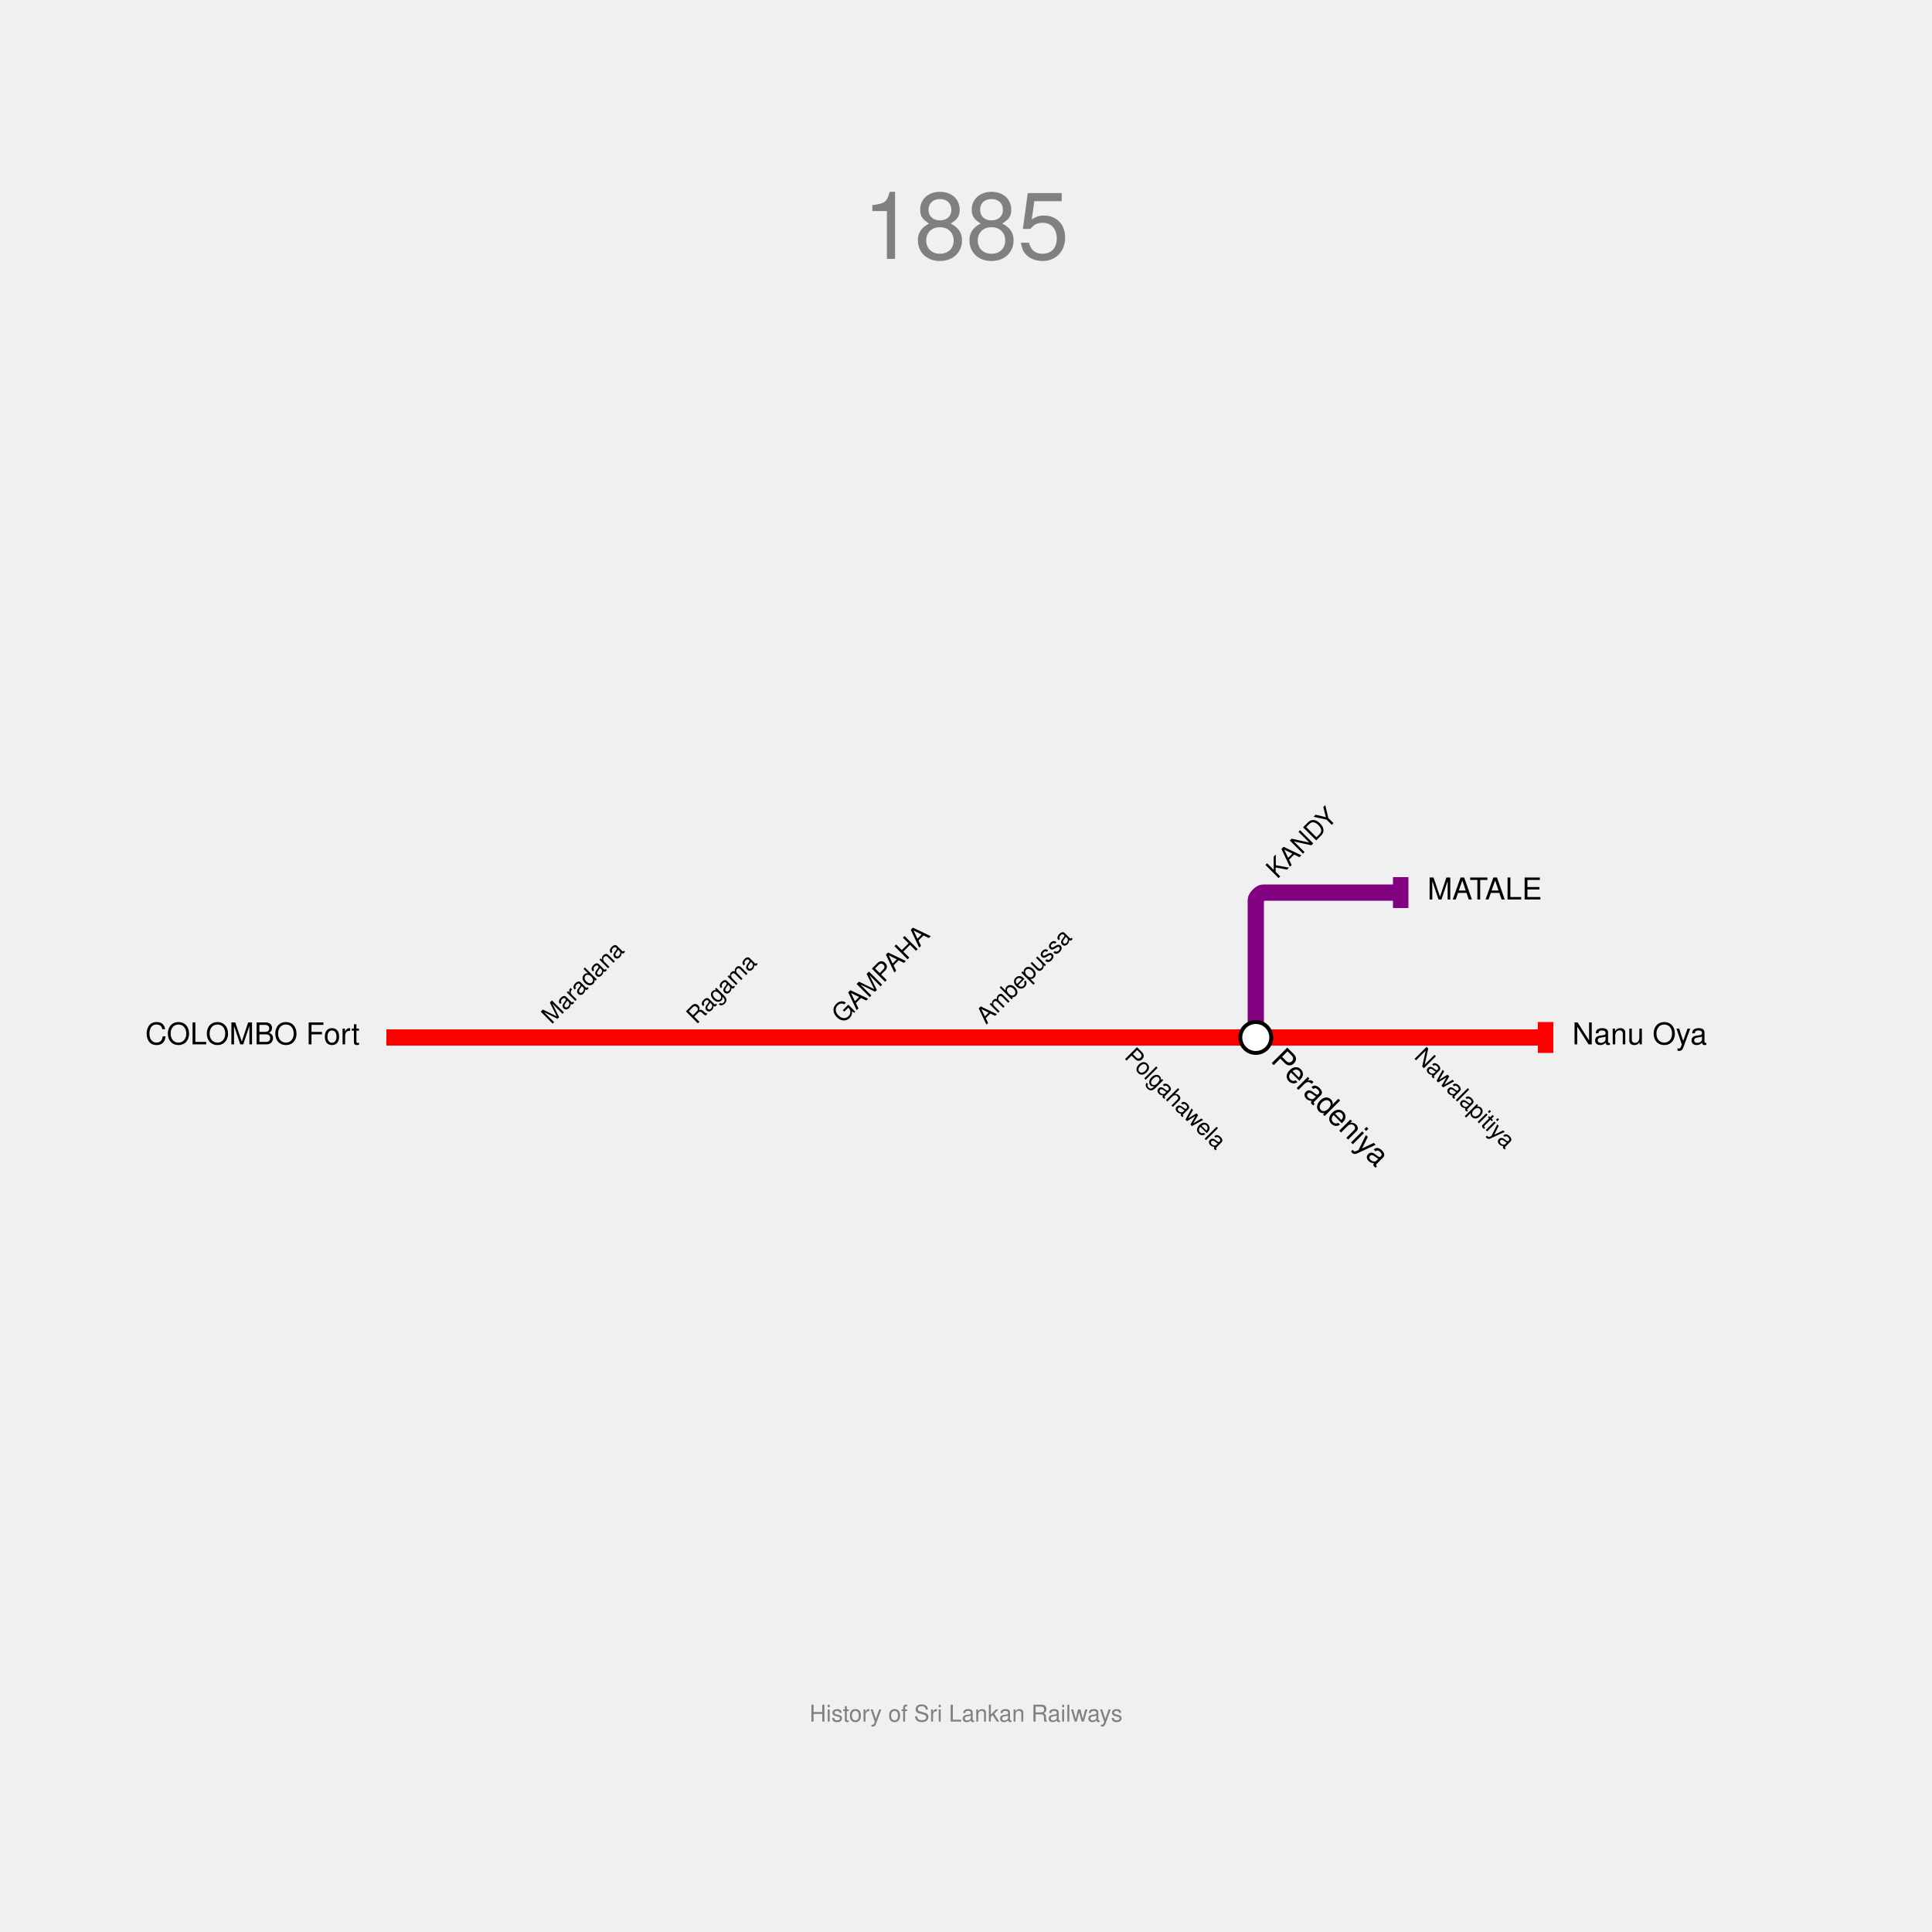
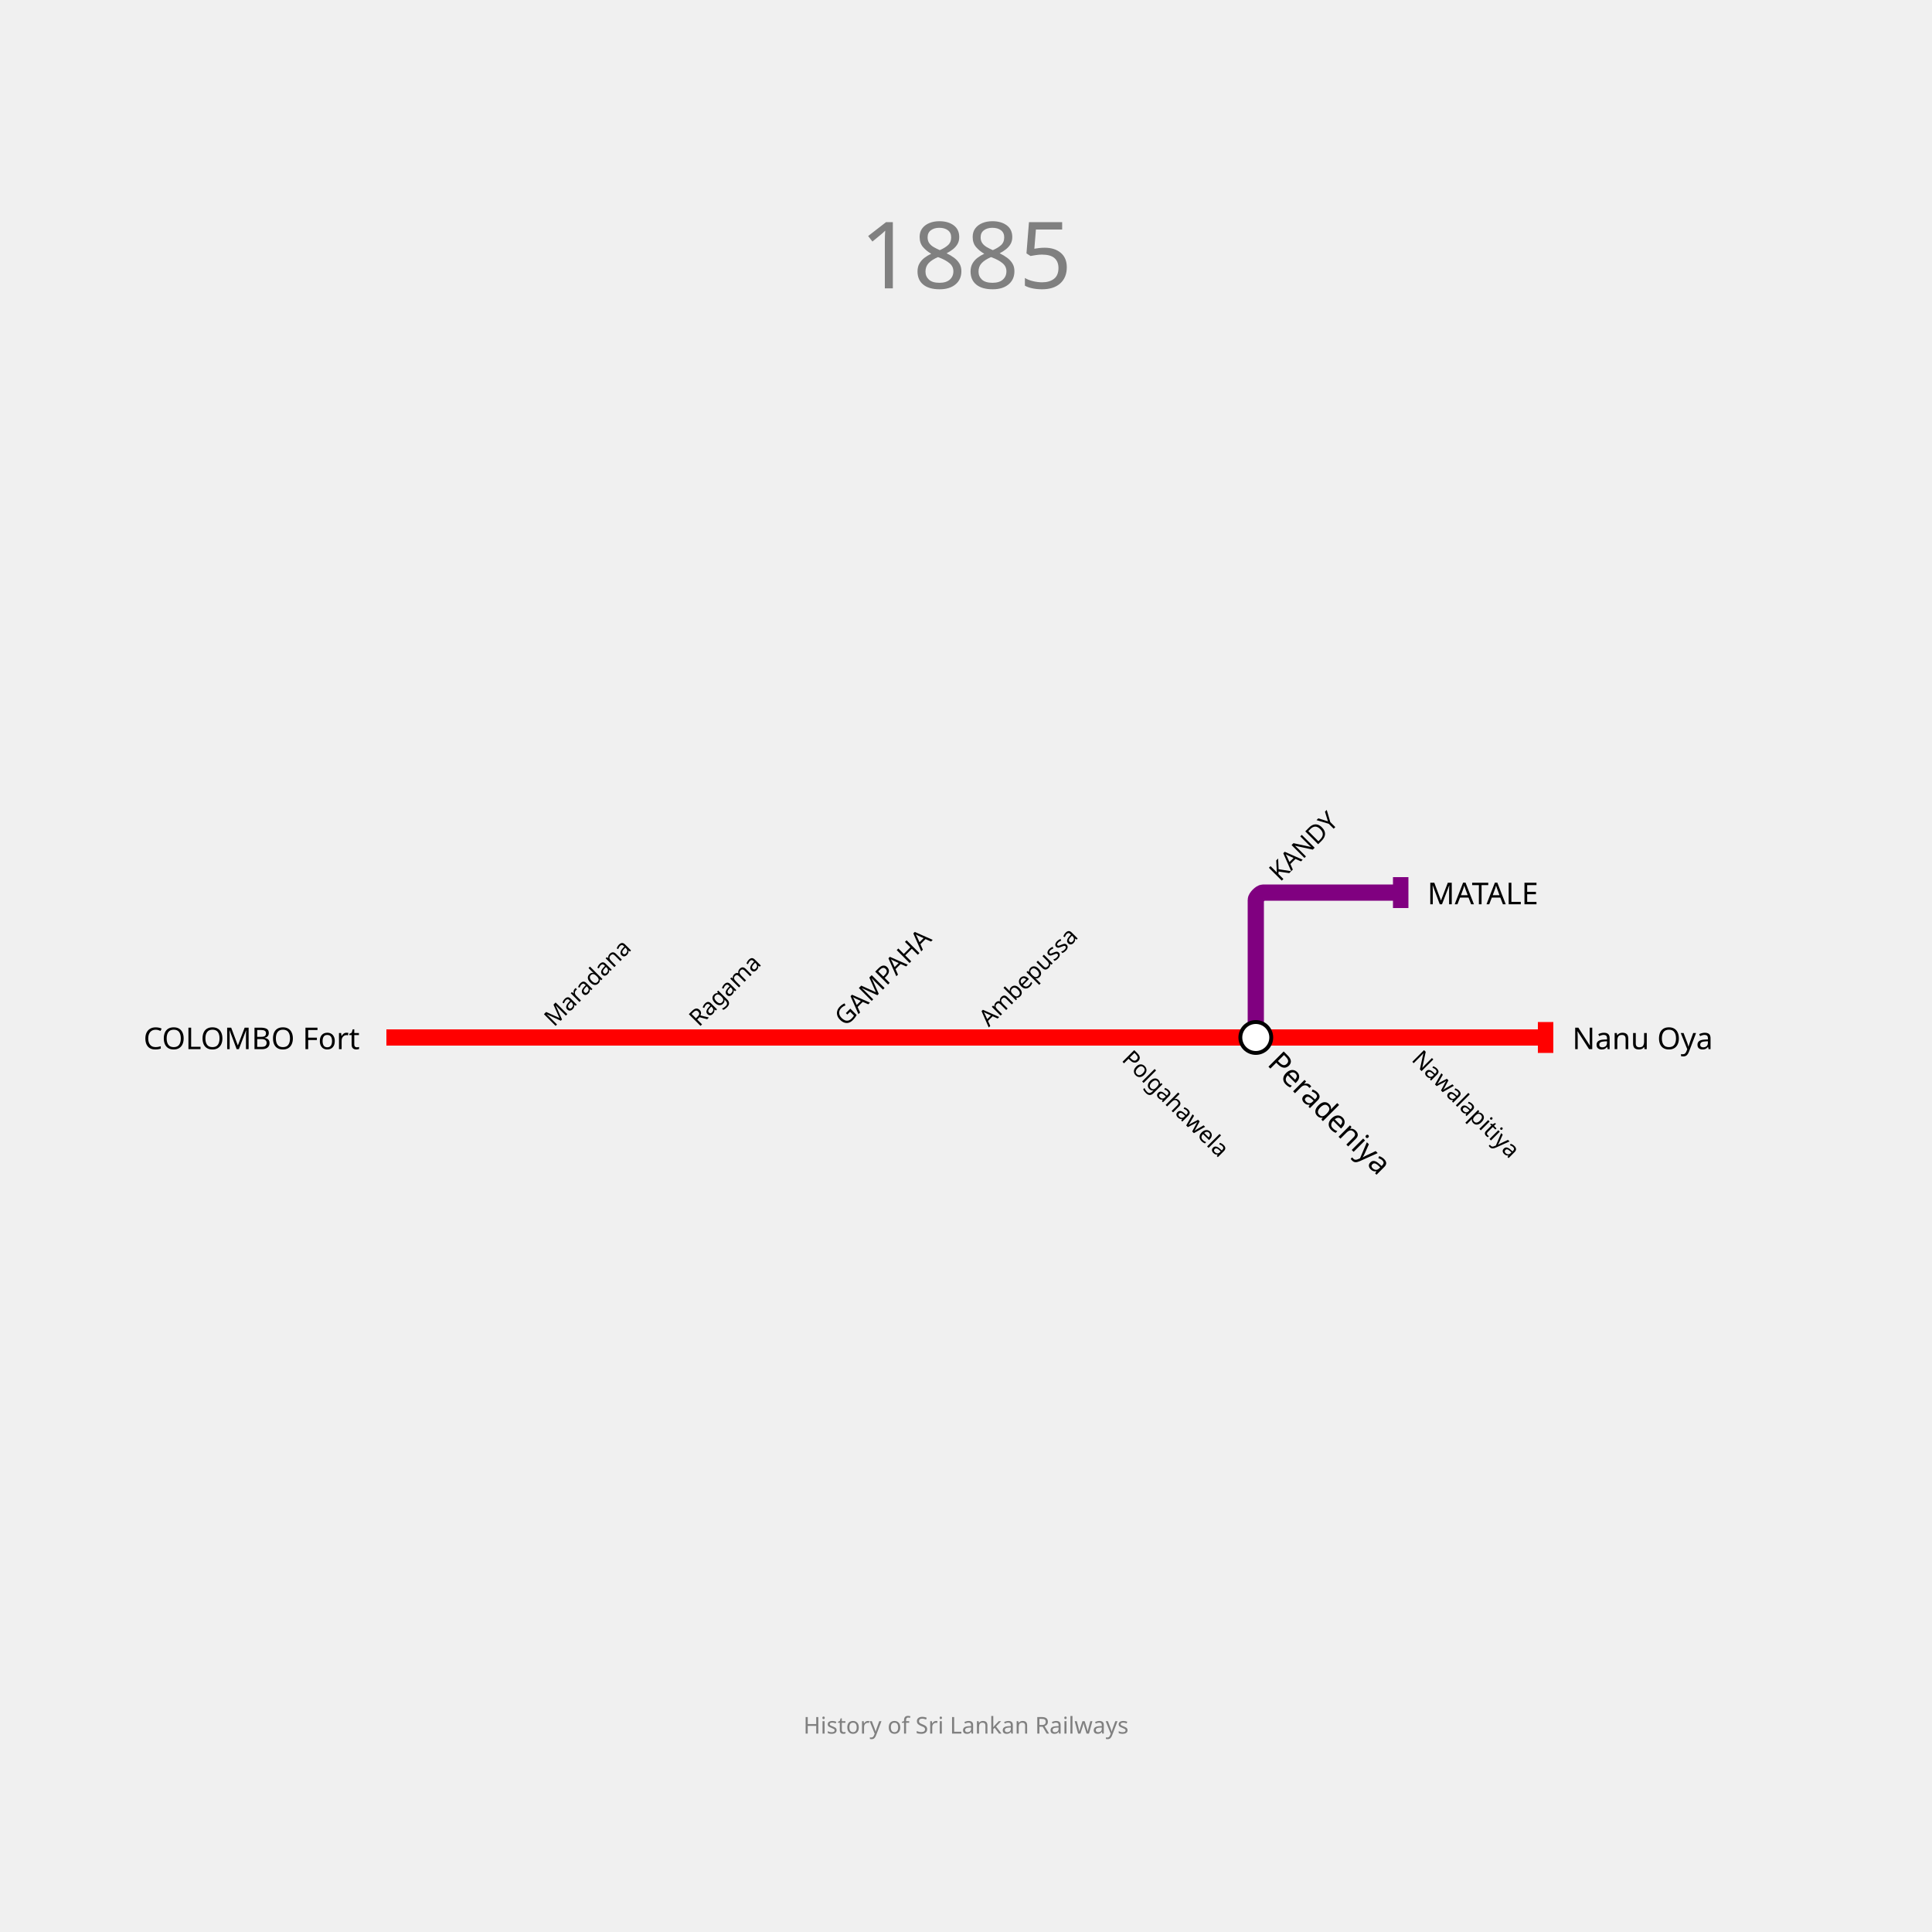
<svg xmlns="http://www.w3.org/2000/svg" width="1000" height="1000" padding="200">
-   <text fill="gray" stroke="none" font-size="48" font-family="Helvetica" x="500.0" y="112.0" text-anchor="middle" dominant-baseline="hanging">1885</text>
-   <text fill="gray" stroke="none" font-size="12" font-family="Helvetica" x="500.0" y="888.0" text-anchor="middle" dominant-baseline="text-top">History of Sri Lankan Railways</text>
+   <text fill="gray" stroke="none" font-size="48" font-family="trebuchet ms" x="500.0" y="112.0" text-anchor="middle" dominant-baseline="hanging">1885</text>
+   <text fill="gray" stroke="none" font-size="12" font-family="trebuchet ms" x="500.0" y="888.0" text-anchor="middle" dominant-baseline="text-top">History of Sri Lankan Railways</text>
  <g>
    <path fill="none" stroke-width="8.4" stroke-opacity="1" d="M 200.0,537.0 L 275.0,537.0 L 350.0,537.0 L 425.0,537.0 L 500.0,537.0 L 575.0,537.0 L 650.0,537.0 L 725.0,537.0 L 800.0,537.0" stroke="red" />
    <rect stroke="none" fill-opacity="1" x="796" y="529" width="8" height="16" fill="red" />
  </g>
  <g>
    <path fill="none" stroke-width="8.4" stroke-opacity="1" d="M 650.0,537.0 L 650.0,465.75 C 650.0,464.5 652.5,462.0 653.75,462.0 L 725.0,462.0" stroke="purple" />
    <rect stroke="none" fill-opacity="1" x="721" y="454" width="8" height="16" fill="purple" />
  </g>
  <g>
-     <text fill="black" stroke="none" font-size="15.6" font-family="Helvetica" font-weight="100" text-anchor="end" dominant-baseline="central" x="186.2" y="537" transform="translate(200,537) rotate(0) translate(-200,-537)">COLOMBO Fort</text>
+     <text fill="black" stroke="none" font-size="15.6" font-family="trebuchet ms" font-weight="100" text-anchor="end" dominant-baseline="central" x="186.2" y="537" transform="translate(200,537) rotate(0) translate(-200,-537)">COLOMBO Fort</text>
  </g>
  <g>
    <circle r="8" fill="white" stroke="black" stroke-width="2.0" cx="650" cy="537" />
-     <text fill="black" stroke="none" font-size="15.6" font-family="Helvetica" font-weight="100" text-anchor="start" dominant-baseline="central" x="663.8" y="537" transform="translate(650,537) rotate(-315) translate(-650,-537)">Peradeniya</text>
+     <text fill="black" stroke="none" font-size="15.6" font-family="trebuchet ms" font-weight="100" text-anchor="start" dominant-baseline="central" x="663.8" y="537" transform="translate(650,537) rotate(-315) translate(-650,-537)">Peradeniya</text>
  </g>
  <g>
-     <text fill="black" stroke="none" font-size="15.6" font-family="Helvetica" font-weight="100" text-anchor="start" dominant-baseline="central" x="813.8" y="537" transform="translate(800,537) rotate(0) translate(-800,-537)">Nanu Oya</text>
+     <text fill="black" stroke="none" font-size="15.6" font-family="trebuchet ms" font-weight="100" text-anchor="start" dominant-baseline="central" x="813.8" y="537" transform="translate(800,537) rotate(0) translate(-800,-537)">Nanu Oya</text>
  </g>
  <g>
-     <text fill="black" stroke="none" font-size="15.6" font-family="Helvetica" font-weight="100" text-anchor="start" dominant-baseline="central" x="738.8" y="462" transform="translate(725,462) rotate(0) translate(-725,-462)">MATALE</text>
+     <text fill="black" stroke="none" font-size="15.6" font-family="trebuchet ms" font-weight="100" text-anchor="start" dominant-baseline="central" x="738.8" y="462" transform="translate(725,462) rotate(0) translate(-725,-462)">MATALE</text>
  </g>
  <g>
-     <text fill="black" stroke="none" font-size="13.2" font-family="Helvetica" font-weight="100" text-anchor="start" dominant-baseline="central" x="437.6" y="537" transform="translate(425,537) rotate(-45) translate(-425,-537)">GAMPAHA</text>
+     <text fill="black" stroke="none" font-size="13.2" font-family="trebuchet ms" font-weight="100" text-anchor="start" dominant-baseline="central" x="437.6" y="537" transform="translate(425,537) rotate(-45) translate(-425,-537)">GAMPAHA</text>
  </g>
  <g>
-     <text fill="black" stroke="none" font-size="13.2" font-family="Helvetica" font-weight="100" text-anchor="start" dominant-baseline="central" x="662.6" y="462" transform="translate(650,462) rotate(-45) translate(-650,-462)">KANDY</text>
+     <text fill="black" stroke="none" font-size="13.2" font-family="trebuchet ms" font-weight="100" text-anchor="start" dominant-baseline="central" x="662.6" y="462" transform="translate(650,462) rotate(-45) translate(-650,-462)">KANDY</text>
  </g>
  <g>
-     <text fill="black" stroke="none" font-size="12" font-family="Helvetica" font-weight="100" text-anchor="start" dominant-baseline="central" x="287.0" y="537" transform="translate(275,537) rotate(-45) translate(-275,-537)">Maradana</text>
+     <text fill="black" stroke="none" font-size="12" font-family="trebuchet ms" font-weight="100" text-anchor="start" dominant-baseline="central" x="287.0" y="537" transform="translate(275,537) rotate(-45) translate(-275,-537)">Maradana</text>
  </g>
  <g>
-     <text fill="black" stroke="none" font-size="12" font-family="Helvetica" font-weight="100" text-anchor="start" dominant-baseline="central" x="362.0" y="537" transform="translate(350,537) rotate(-45) translate(-350,-537)">Ragama</text>
+     <text fill="black" stroke="none" font-size="12" font-family="trebuchet ms" font-weight="100" text-anchor="start" dominant-baseline="central" x="362.0" y="537" transform="translate(350,537) rotate(-45) translate(-350,-537)">Ragama</text>
  </g>
  <g>
-     <text fill="black" stroke="none" font-size="12" font-family="Helvetica" font-weight="100" text-anchor="start" dominant-baseline="central" x="512.0" y="537" transform="translate(500,537) rotate(-45) translate(-500,-537)">Ambepussa</text>
+     <text fill="black" stroke="none" font-size="12" font-family="trebuchet ms" font-weight="100" text-anchor="start" dominant-baseline="central" x="512.0" y="537" transform="translate(500,537) rotate(-45) translate(-500,-537)">Ambepussa</text>
  </g>
  <g>
-     <text fill="black" stroke="none" font-size="12" font-family="Helvetica" font-weight="100" text-anchor="start" dominant-baseline="central" x="587.0" y="537" transform="translate(575,537) rotate(-315) translate(-575,-537)">Polgahawela</text>
+     <text fill="black" stroke="none" font-size="12" font-family="trebuchet ms" font-weight="100" text-anchor="start" dominant-baseline="central" x="587.0" y="537" transform="translate(575,537) rotate(-315) translate(-575,-537)">Polgahawela</text>
  </g>
  <g>
-     <text fill="black" stroke="none" font-size="12" font-family="Helvetica" font-weight="100" text-anchor="start" dominant-baseline="central" x="737.0" y="537" transform="translate(725,537) rotate(-315) translate(-725,-537)">Nawalapitiya</text>
+     <text fill="black" stroke="none" font-size="12" font-family="trebuchet ms" font-weight="100" text-anchor="start" dominant-baseline="central" x="737.0" y="537" transform="translate(725,537) rotate(-315) translate(-725,-537)">Nawalapitiya</text>
  </g>
</svg>
